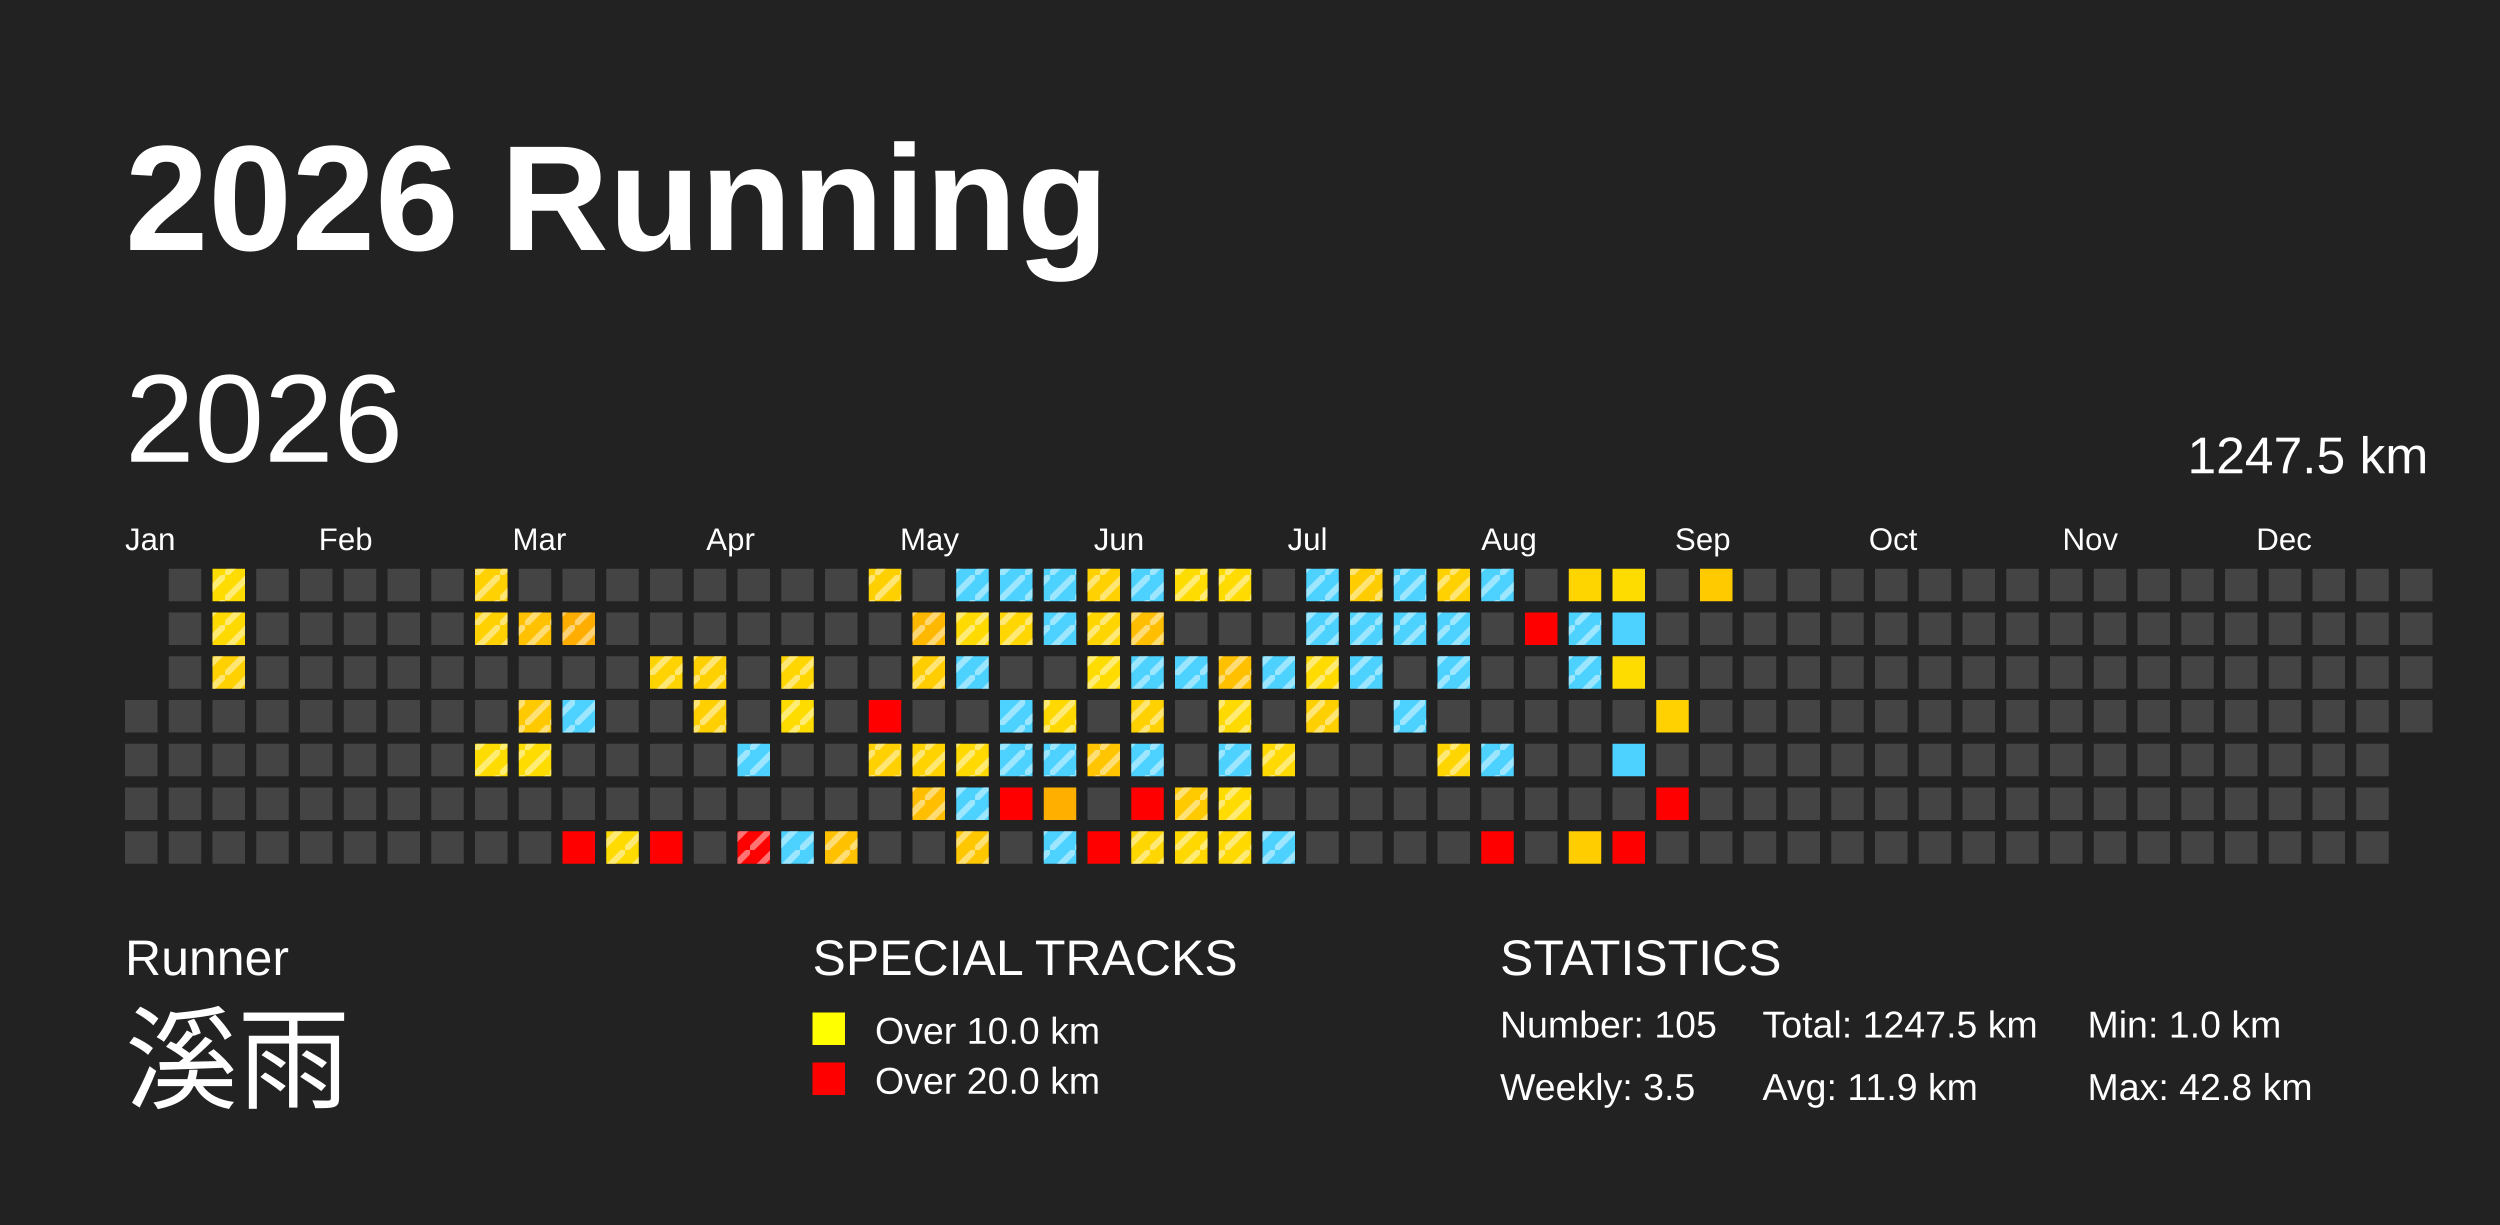
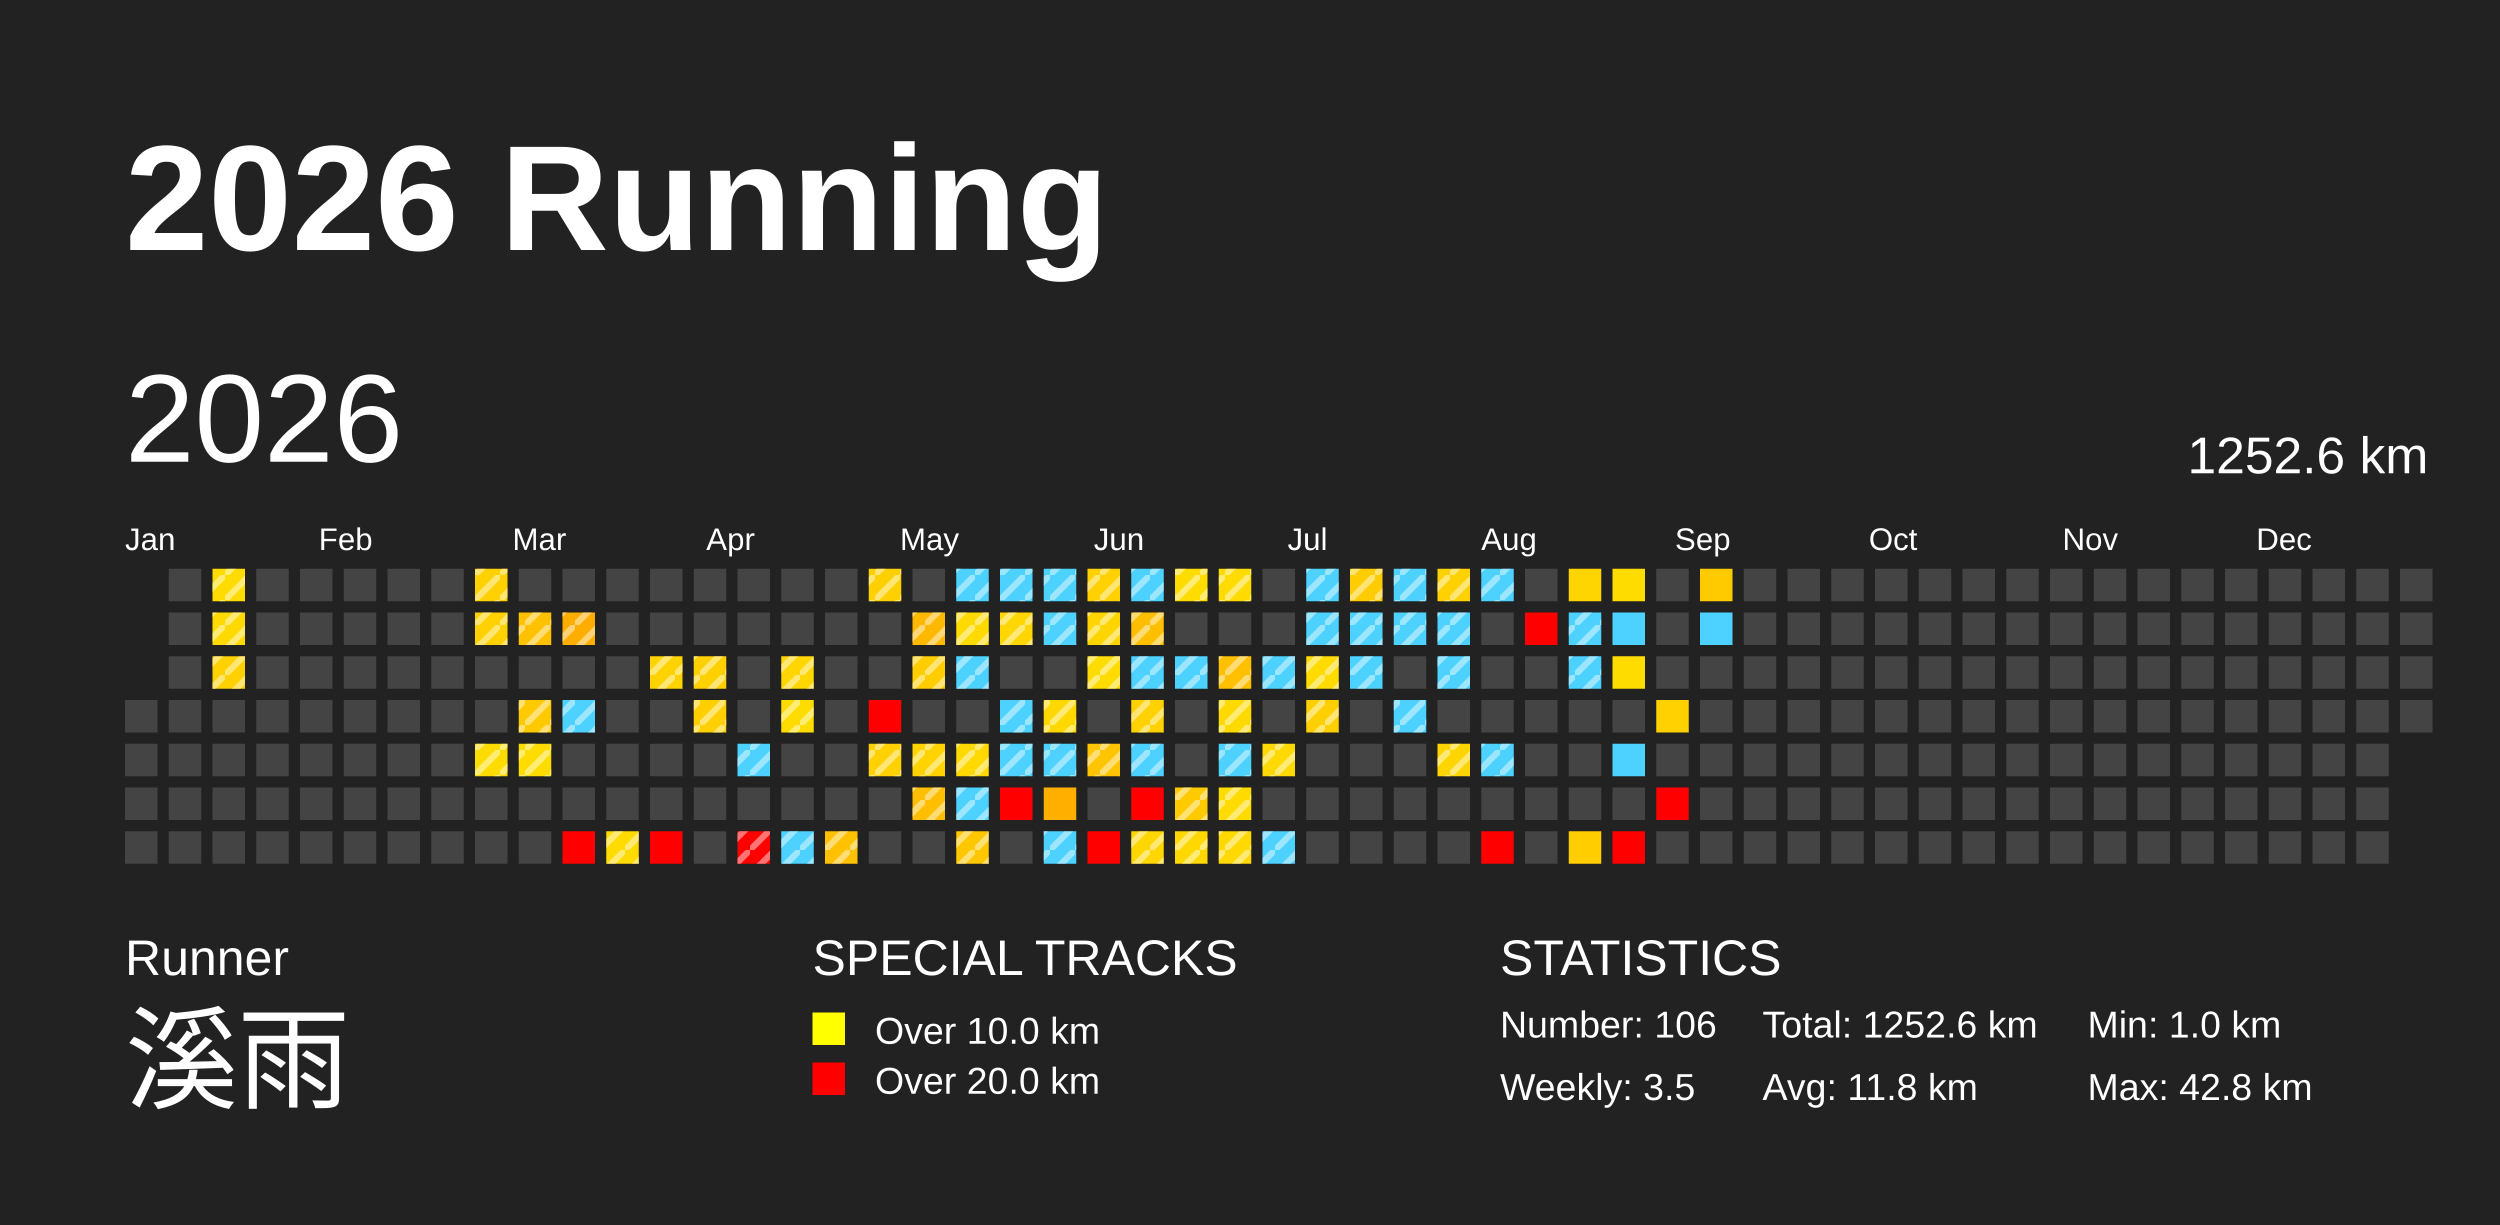
<svg xmlns="http://www.w3.org/2000/svg" baseProfile="full" height="98mm" version="1.1" viewBox="0,0,200,98" width="200mm">
  <defs>
    <pattern height="2" id="indoor-stripe" patternUnits="userSpaceOnUse" width="2">
      <line stroke="white" stroke-opacity="0.45" stroke-width="0.5" x1="0" x2="2" y1="2" y2="0" />
    </pattern>
  </defs>
  <rect fill="#222222" height="98" width="200" x="0" y="0" />
  <text fill="#FFFFFF" style="font-size:12px; font-family:Arial; font-weight:bold;" x="10" y="20">2026 Running</text>
  <text fill="#FFFFFF" style="font-size:4px; font-family:Arial" x="10" y="78">Runner</text>
  <text fill="#FFFFFF" style="font-size:9px; font-family:Arial" x="10" y="88">溪雨</text>
  <text fill="#FFFFFF" style="font-size:4px; font-family:Arial" x="65" y="78">SPECIAL TRACKS</text>
  <rect fill="yellow" height="2.6" width="2.6" x="65" y="81" />
  <text fill="#FFFFFF" style="font-size:3px; font-family:Arial" x="70" y="83.5">Over 10.0 km</text>
  <rect fill="red" height="2.6" width="2.6" x="65" y="85" />
  <text fill="#FFFFFF" style="font-size:3px; font-family:Arial" x="70" y="87.5">Over 20.0 km</text>
  <text fill="#FFFFFF" style="font-size:4px; font-family:Arial" x="120" y="78">STATISTICS</text>
-   <text fill="#FFFFFF" style="font-size:3px; font-family:Arial" x="120" y="83">Number: 105</text>
+   <text fill="#FFFFFF" style="font-size:3px; font-family:Arial" x="120" y="83">Number: 106</text>
  <text fill="#FFFFFF" style="font-size:3px; font-family:Arial" x="120" y="88">Weekly: 3.5</text>
-   <text fill="#FFFFFF" style="font-size:3px; font-family:Arial" x="141" y="83">Total: 1247.5 km</text>
-   <text fill="#FFFFFF" style="font-size:3px; font-family:Arial" x="141" y="88">Avg: 11.9 km</text>
+   <text fill="#FFFFFF" style="font-size:3px; font-family:Arial" x="141" y="83">Total: 1252.6 km</text>
+   <text fill="#FFFFFF" style="font-size:3px; font-family:Arial" x="141" y="88">Avg: 11.8 km</text>
  <text fill="#FFFFFF" style="font-size:3px; font-family:Arial" x="167" y="83">Min: 1.0 km</text>
  <text fill="#FFFFFF" style="font-size:3px; font-family:Arial" x="167" y="88">Max: 42.8 km</text>
  <text dominant-baseline="hanging" fill="#FFFFFF" style="font-size:10.0px; font-family:Arial;" x="10" y="30">2026</text>
-   <text dominant-baseline="hanging" fill="#FFFFFF" style="font-size:4.125px; font-family:Arial;" x="175" y="35">1247.5 km</text>
+   <text dominant-baseline="hanging" fill="#FFFFFF" style="font-size:4.125px; font-family:Arial;" x="175" y="35">1252.6 km</text>
  <text fill="#FFFFFF" style="font-size:2.5px; font-family:Arial" x="10.0" y="44">Jan</text>
  <text fill="#FFFFFF" style="font-size:2.5px; font-family:Arial" x="25.5" y="44">Feb</text>
  <text fill="#FFFFFF" style="font-size:2.5px; font-family:Arial" x="41.0" y="44">Mar</text>
  <text fill="#FFFFFF" style="font-size:2.5px; font-family:Arial" x="56.5" y="44">Apr</text>
  <text fill="#FFFFFF" style="font-size:2.5px; font-family:Arial" x="72.0" y="44">May</text>
  <text fill="#FFFFFF" style="font-size:2.5px; font-family:Arial" x="87.5" y="44">Jun</text>
  <text fill="#FFFFFF" style="font-size:2.5px; font-family:Arial" x="103.0" y="44">Jul</text>
  <text fill="#FFFFFF" style="font-size:2.5px; font-family:Arial" x="118.5" y="44">Aug</text>
  <text fill="#FFFFFF" style="font-size:2.5px; font-family:Arial" x="134.0" y="44">Sep</text>
  <text fill="#FFFFFF" style="font-size:2.5px; font-family:Arial" x="149.5" y="44">Oct</text>
  <text fill="#FFFFFF" style="font-size:2.5px; font-family:Arial" x="165.0" y="44">Nov</text>
  <text fill="#FFFFFF" style="font-size:2.5px; font-family:Arial" x="180.5" y="44">Dec</text>
  <rect fill="#444444" height="2.6" width="2.6" x="10.0" y="56.0" />
  <rect fill="#444444" height="2.6" width="2.6" x="10.0" y="59.5" />
  <rect fill="#444444" height="2.6" width="2.6" x="10.0" y="63.0" />
  <rect fill="#444444" height="2.6" width="2.6" x="10.0" y="66.5" />
  <rect fill="#444444" height="2.6" width="2.6" x="13.5" y="45.5" />
  <rect fill="#444444" height="2.6" width="2.6" x="13.5" y="49.0" />
  <rect fill="#444444" height="2.6" width="2.6" x="13.5" y="52.5" />
  <rect fill="#444444" height="2.6" width="2.6" x="13.5" y="56.0" />
  <rect fill="#444444" height="2.6" width="2.6" x="13.5" y="59.5" />
  <rect fill="#444444" height="2.6" width="2.6" x="13.5" y="63.0" />
  <rect fill="#444444" height="2.6" width="2.6" x="13.5" y="66.5" />
  <rect fill="#ffdc00" height="2.6" width="2.6" x="17.0" y="45.5" />
  <rect fill="url(#indoor-stripe)" height="2.6" style="pointer-events: none;" width="2.6" x="17.0" y="45.5" />
  <rect fill="#ffda00" height="2.6" width="2.6" x="17.0" y="49.0" />
  <rect fill="url(#indoor-stripe)" height="2.6" style="pointer-events: none;" width="2.6" x="17.0" y="49.0" />
  <rect fill="#ffd100" height="2.6" width="2.6" x="17.0" y="52.5" />
  <rect fill="url(#indoor-stripe)" height="2.6" style="pointer-events: none;" width="2.6" x="17.0" y="52.5" />
  <rect fill="#444444" height="2.6" width="2.6" x="17.0" y="56.0" />
  <rect fill="#444444" height="2.6" width="2.6" x="17.0" y="59.5" />
  <rect fill="#444444" height="2.6" width="2.6" x="17.0" y="63.0" />
  <rect fill="#444444" height="2.6" width="2.6" x="17.0" y="66.5" />
  <rect fill="#444444" height="2.6" width="2.6" x="20.5" y="45.5" />
  <rect fill="#444444" height="2.6" width="2.6" x="20.5" y="49.0" />
  <rect fill="#444444" height="2.6" width="2.6" x="20.5" y="52.5" />
  <rect fill="#444444" height="2.6" width="2.6" x="20.5" y="56.0" />
  <rect fill="#444444" height="2.6" width="2.6" x="20.5" y="59.5" />
  <rect fill="#444444" height="2.6" width="2.6" x="20.5" y="63.0" />
  <rect fill="#444444" height="2.6" width="2.6" x="20.5" y="66.5" />
  <rect fill="#444444" height="2.6" width="2.6" x="24.0" y="45.5" />
  <rect fill="#444444" height="2.6" width="2.6" x="24.0" y="49.0" />
  <rect fill="#444444" height="2.6" width="2.6" x="24.0" y="52.5" />
  <rect fill="#444444" height="2.6" width="2.6" x="24.0" y="56.0" />
  <rect fill="#444444" height="2.6" width="2.6" x="24.0" y="59.5" />
  <rect fill="#444444" height="2.6" width="2.6" x="24.0" y="63.0" />
  <rect fill="#444444" height="2.6" width="2.6" x="24.0" y="66.5" />
  <rect fill="#444444" height="2.6" width="2.6" x="27.5" y="45.5" />
  <rect fill="#444444" height="2.6" width="2.6" x="27.5" y="49.0" />
  <rect fill="#444444" height="2.6" width="2.6" x="27.5" y="52.5" />
  <rect fill="#444444" height="2.6" width="2.6" x="27.5" y="56.0" />
  <rect fill="#444444" height="2.6" width="2.6" x="27.5" y="59.5" />
  <rect fill="#444444" height="2.6" width="2.6" x="27.5" y="63.0" />
  <rect fill="#444444" height="2.6" width="2.6" x="27.5" y="66.5" />
  <rect fill="#444444" height="2.6" width="2.6" x="31.0" y="45.5" />
  <rect fill="#444444" height="2.6" width="2.6" x="31.0" y="49.0" />
  <rect fill="#444444" height="2.6" width="2.6" x="31.0" y="52.5" />
  <rect fill="#444444" height="2.6" width="2.6" x="31.0" y="56.0" />
  <rect fill="#444444" height="2.6" width="2.6" x="31.0" y="59.5" />
  <rect fill="#444444" height="2.6" width="2.6" x="31.0" y="63.0" />
  <rect fill="#444444" height="2.6" width="2.6" x="31.0" y="66.5" />
  <rect fill="#444444" height="2.6" width="2.6" x="34.5" y="45.5" />
  <rect fill="#444444" height="2.6" width="2.6" x="34.5" y="49.0" />
  <rect fill="#444444" height="2.6" width="2.6" x="34.5" y="52.5" />
  <rect fill="#444444" height="2.6" width="2.6" x="34.5" y="56.0" />
  <rect fill="#444444" height="2.6" width="2.6" x="34.5" y="59.5" />
  <rect fill="#444444" height="2.6" width="2.6" x="34.5" y="63.0" />
  <rect fill="#444444" height="2.6" width="2.6" x="34.5" y="66.5" />
  <rect fill="#ffd100" height="2.6" width="2.6" x="38.0" y="45.5" />
  <rect fill="url(#indoor-stripe)" height="2.6" style="pointer-events: none;" width="2.6" x="38.0" y="45.5" />
  <rect fill="#ffd100" height="2.6" width="2.6" x="38.0" y="49.0" />
  <rect fill="url(#indoor-stripe)" height="2.6" style="pointer-events: none;" width="2.6" x="38.0" y="49.0" />
  <rect fill="#444444" height="2.6" width="2.6" x="38.0" y="52.5" />
  <rect fill="#444444" height="2.6" width="2.6" x="38.0" y="56.0" />
  <rect fill="#ffdc00" height="2.6" width="2.6" x="38.0" y="59.5" />
  <rect fill="url(#indoor-stripe)" height="2.6" style="pointer-events: none;" width="2.6" x="38.0" y="59.5" />
  <rect fill="#444444" height="2.6" width="2.6" x="38.0" y="63.0" />
  <rect fill="#444444" height="2.6" width="2.6" x="38.0" y="66.5" />
  <rect fill="#444444" height="2.6" width="2.6" x="41.5" y="45.5" />
  <rect fill="#ffc100" height="2.6" width="2.6" x="41.5" y="49.0" />
  <rect fill="url(#indoor-stripe)" height="2.6" style="pointer-events: none;" width="2.6" x="41.5" y="49.0" />
  <rect fill="#444444" height="2.6" width="2.6" x="41.5" y="52.5" />
  <rect fill="#ffc900" height="2.6" width="2.6" x="41.5" y="56.0" />
  <rect fill="url(#indoor-stripe)" height="2.6" style="pointer-events: none;" width="2.6" x="41.5" y="56.0" />
  <rect fill="#ffdc00" height="2.6" width="2.6" x="41.5" y="59.5" />
  <rect fill="url(#indoor-stripe)" height="2.6" style="pointer-events: none;" width="2.6" x="41.5" y="59.5" />
  <rect fill="#444444" height="2.6" width="2.6" x="41.5" y="63.0" />
  <rect fill="#444444" height="2.6" width="2.6" x="41.5" y="66.5" />
  <rect fill="#444444" height="2.6" width="2.6" x="45.0" y="45.5" />
  <rect fill="#ffad00" height="2.6" width="2.6" x="45.0" y="49.0" />
  <rect fill="url(#indoor-stripe)" height="2.6" style="pointer-events: none;" width="2.6" x="45.0" y="49.0" />
  <rect fill="#444444" height="2.6" width="2.6" x="45.0" y="52.5" />
  <rect fill="#4dd2ff" height="2.6" width="2.6" x="45.0" y="56.0" />
  <rect fill="url(#indoor-stripe)" height="2.6" style="pointer-events: none;" width="2.6" x="45.0" y="56.0" />
  <rect fill="#444444" height="2.6" width="2.6" x="45.0" y="59.5" />
  <rect fill="#444444" height="2.6" width="2.6" x="45.0" y="63.0" />
  <rect fill="red" height="2.6" width="2.6" x="45.0" y="66.5" />
  <rect fill="#444444" height="2.6" width="2.6" x="48.5" y="45.5" />
  <rect fill="#444444" height="2.6" width="2.6" x="48.5" y="49.0" />
  <rect fill="#444444" height="2.6" width="2.6" x="48.5" y="52.5" />
  <rect fill="#444444" height="2.6" width="2.6" x="48.5" y="56.0" />
  <rect fill="#444444" height="2.6" width="2.6" x="48.5" y="59.5" />
  <rect fill="#444444" height="2.6" width="2.6" x="48.5" y="63.0" />
  <rect fill="#ffdb00" height="2.6" width="2.6" x="48.5" y="66.5" />
  <rect fill="url(#indoor-stripe)" height="2.6" style="pointer-events: none;" width="2.6" x="48.5" y="66.5" />
  <rect fill="#444444" height="2.6" width="2.6" x="52.0" y="45.5" />
  <rect fill="#444444" height="2.6" width="2.6" x="52.0" y="49.0" />
  <rect fill="#ffd300" height="2.6" width="2.6" x="52.0" y="52.5" />
  <rect fill="url(#indoor-stripe)" height="2.6" style="pointer-events: none;" width="2.6" x="52.0" y="52.5" />
  <rect fill="#444444" height="2.6" width="2.6" x="52.0" y="56.0" />
  <rect fill="#444444" height="2.6" width="2.6" x="52.0" y="59.5" />
  <rect fill="#444444" height="2.6" width="2.6" x="52.0" y="63.0" />
  <rect fill="red" height="2.6" width="2.6" x="52.0" y="66.5" />
  <rect fill="#444444" height="2.6" width="2.6" x="55.5" y="45.5" />
  <rect fill="#444444" height="2.6" width="2.6" x="55.5" y="49.0" />
  <rect fill="#ffd000" height="2.6" width="2.6" x="55.5" y="52.5" />
  <rect fill="url(#indoor-stripe)" height="2.6" style="pointer-events: none;" width="2.6" x="55.5" y="52.5" />
  <rect fill="#ffcf00" height="2.6" width="2.6" x="55.5" y="56.0" />
  <rect fill="url(#indoor-stripe)" height="2.6" style="pointer-events: none;" width="2.6" x="55.5" y="56.0" />
  <rect fill="#444444" height="2.6" width="2.6" x="55.5" y="59.5" />
  <rect fill="#444444" height="2.6" width="2.6" x="55.5" y="63.0" />
  <rect fill="#444444" height="2.6" width="2.6" x="55.5" y="66.5" />
  <rect fill="#444444" height="2.6" width="2.6" x="59.0" y="45.5" />
  <rect fill="#444444" height="2.6" width="2.6" x="59.0" y="49.0" />
  <rect fill="#444444" height="2.6" width="2.6" x="59.0" y="52.5" />
  <rect fill="#444444" height="2.6" width="2.6" x="59.0" y="56.0" />
  <rect fill="#4dd2ff" height="2.6" width="2.6" x="59.0" y="59.5" />
  <rect fill="url(#indoor-stripe)" height="2.6" style="pointer-events: none;" width="2.6" x="59.0" y="59.5" />
  <rect fill="#444444" height="2.6" width="2.6" x="59.0" y="63.0" />
  <rect fill="red" height="2.6" width="2.6" x="59.0" y="66.5" />
  <rect fill="url(#indoor-stripe)" height="2.6" style="pointer-events: none;" width="2.6" x="59.0" y="66.5" />
  <rect fill="#444444" height="2.6" width="2.6" x="62.5" y="45.5" />
  <rect fill="#444444" height="2.6" width="2.6" x="62.5" y="49.0" />
  <rect fill="#ffd600" height="2.6" width="2.6" x="62.5" y="52.5" />
  <rect fill="url(#indoor-stripe)" height="2.6" style="pointer-events: none;" width="2.6" x="62.5" y="52.5" />
  <rect fill="#ffdc00" height="2.6" width="2.6" x="62.5" y="56.0" />
  <rect fill="url(#indoor-stripe)" height="2.6" style="pointer-events: none;" width="2.6" x="62.5" y="56.0" />
  <rect fill="#444444" height="2.6" width="2.6" x="62.5" y="59.5" />
  <rect fill="#444444" height="2.6" width="2.6" x="62.5" y="63.0" />
  <rect fill="#4dd2ff" height="2.6" width="2.6" x="62.5" y="66.5" />
  <rect fill="url(#indoor-stripe)" height="2.6" style="pointer-events: none;" width="2.6" x="62.5" y="66.5" />
  <rect fill="#444444" height="2.6" width="2.6" x="66.0" y="45.5" />
  <rect fill="#444444" height="2.6" width="2.6" x="66.0" y="49.0" />
  <rect fill="#444444" height="2.6" width="2.6" x="66.0" y="52.5" />
  <rect fill="#444444" height="2.6" width="2.6" x="66.0" y="56.0" />
  <rect fill="#444444" height="2.6" width="2.6" x="66.0" y="59.5" />
  <rect fill="#444444" height="2.6" width="2.6" x="66.0" y="63.0" />
  <rect fill="#ffc100" height="2.6" width="2.6" x="66.0" y="66.5" />
  <rect fill="url(#indoor-stripe)" height="2.6" style="pointer-events: none;" width="2.6" x="66.0" y="66.5" />
  <rect fill="#ffd000" height="2.6" width="2.6" x="69.5" y="45.5" />
  <rect fill="url(#indoor-stripe)" height="2.6" style="pointer-events: none;" width="2.6" x="69.5" y="45.5" />
  <rect fill="#444444" height="2.6" width="2.6" x="69.5" y="49.0" />
  <rect fill="#444444" height="2.6" width="2.6" x="69.5" y="52.5" />
  <rect fill="red" height="2.6" width="2.6" x="69.5" y="56.0" />
  <rect fill="#ffd100" height="2.6" width="2.6" x="69.5" y="59.5" />
  <rect fill="url(#indoor-stripe)" height="2.6" style="pointer-events: none;" width="2.6" x="69.5" y="59.5" />
  <rect fill="#444444" height="2.6" width="2.6" x="69.5" y="63.0" />
  <rect fill="#444444" height="2.6" width="2.6" x="69.5" y="66.5" />
  <rect fill="#444444" height="2.6" width="2.6" x="73.0" y="45.5" />
  <rect fill="#ffb800" height="2.6" width="2.6" x="73.0" y="49.0" />
  <rect fill="url(#indoor-stripe)" height="2.6" style="pointer-events: none;" width="2.6" x="73.0" y="49.0" />
  <rect fill="#ffcd00" height="2.6" width="2.6" x="73.0" y="52.5" />
  <rect fill="url(#indoor-stripe)" height="2.6" style="pointer-events: none;" width="2.6" x="73.0" y="52.5" />
  <rect fill="#444444" height="2.6" width="2.6" x="73.0" y="56.0" />
  <rect fill="#ffd300" height="2.6" width="2.6" x="73.0" y="59.5" />
  <rect fill="url(#indoor-stripe)" height="2.6" style="pointer-events: none;" width="2.6" x="73.0" y="59.5" />
  <rect fill="#ffbe00" height="2.6" width="2.6" x="73.0" y="63.0" />
  <rect fill="url(#indoor-stripe)" height="2.6" style="pointer-events: none;" width="2.6" x="73.0" y="63.0" />
  <rect fill="#444444" height="2.6" width="2.6" x="73.0" y="66.5" />
  <rect fill="#4dd2ff" height="2.6" width="2.6" x="76.5" y="45.5" />
  <rect fill="url(#indoor-stripe)" height="2.6" style="pointer-events: none;" width="2.6" x="76.5" y="45.5" />
  <rect fill="#ffda00" height="2.6" width="2.6" x="76.5" y="49.0" />
  <rect fill="url(#indoor-stripe)" height="2.6" style="pointer-events: none;" width="2.6" x="76.5" y="49.0" />
  <rect fill="#4dd2ff" height="2.6" width="2.6" x="76.5" y="52.5" />
  <rect fill="url(#indoor-stripe)" height="2.6" style="pointer-events: none;" width="2.6" x="76.5" y="52.5" />
  <rect fill="#444444" height="2.6" width="2.6" x="76.5" y="56.0" />
  <rect fill="#ffd900" height="2.6" width="2.6" x="76.5" y="59.5" />
  <rect fill="url(#indoor-stripe)" height="2.6" style="pointer-events: none;" width="2.6" x="76.5" y="59.5" />
  <rect fill="#4dd2ff" height="2.6" width="2.6" x="76.5" y="63.0" />
  <rect fill="url(#indoor-stripe)" height="2.6" style="pointer-events: none;" width="2.6" x="76.5" y="63.0" />
  <rect fill="#ffc700" height="2.6" width="2.6" x="76.5" y="66.5" />
  <rect fill="url(#indoor-stripe)" height="2.6" style="pointer-events: none;" width="2.6" x="76.5" y="66.5" />
  <rect fill="#4dd2ff" height="2.6" width="2.6" x="80.0" y="45.5" />
  <rect fill="url(#indoor-stripe)" height="2.6" style="pointer-events: none;" width="2.6" x="80.0" y="45.5" />
  <rect fill="#ffd600" height="2.6" width="2.6" x="80.0" y="49.0" />
  <rect fill="url(#indoor-stripe)" height="2.6" style="pointer-events: none;" width="2.6" x="80.0" y="49.0" />
  <rect fill="#444444" height="2.6" width="2.6" x="80.0" y="52.5" />
  <rect fill="#4dd2ff" height="2.6" width="2.6" x="80.0" y="56.0" />
  <rect fill="url(#indoor-stripe)" height="2.6" style="pointer-events: none;" width="2.6" x="80.0" y="56.0" />
  <rect fill="#4dd2ff" height="2.6" width="2.6" x="80.0" y="59.5" />
  <rect fill="url(#indoor-stripe)" height="2.6" style="pointer-events: none;" width="2.6" x="80.0" y="59.5" />
  <rect fill="red" height="2.6" width="2.6" x="80.0" y="63.0" />
  <rect fill="#444444" height="2.6" width="2.6" x="80.0" y="66.5" />
  <rect fill="#4dd2ff" height="2.6" width="2.6" x="83.5" y="45.5" />
  <rect fill="url(#indoor-stripe)" height="2.6" style="pointer-events: none;" width="2.6" x="83.5" y="45.5" />
  <rect fill="#4dd2ff" height="2.6" width="2.6" x="83.5" y="49.0" />
  <rect fill="url(#indoor-stripe)" height="2.6" style="pointer-events: none;" width="2.6" x="83.5" y="49.0" />
  <rect fill="#444444" height="2.6" width="2.6" x="83.5" y="52.5" />
  <rect fill="#ffd800" height="2.6" width="2.6" x="83.5" y="56.0" />
  <rect fill="url(#indoor-stripe)" height="2.6" style="pointer-events: none;" width="2.6" x="83.5" y="56.0" />
  <rect fill="#4dd2ff" height="2.6" width="2.6" x="83.5" y="59.5" />
  <rect fill="url(#indoor-stripe)" height="2.6" style="pointer-events: none;" width="2.6" x="83.5" y="59.5" />
  <rect fill="#ffaf00" height="2.6" width="2.6" x="83.5" y="63.0" />
  <rect fill="#4dd2ff" height="2.6" width="2.6" x="83.5" y="66.5" />
  <rect fill="url(#indoor-stripe)" height="2.6" style="pointer-events: none;" width="2.6" x="83.5" y="66.5" />
  <rect fill="#ffd100" height="2.6" width="2.6" x="87.0" y="45.5" />
  <rect fill="url(#indoor-stripe)" height="2.6" style="pointer-events: none;" width="2.6" x="87.0" y="45.5" />
  <rect fill="#ffd500" height="2.6" width="2.6" x="87.0" y="49.0" />
  <rect fill="url(#indoor-stripe)" height="2.6" style="pointer-events: none;" width="2.6" x="87.0" y="49.0" />
  <rect fill="#ffdc00" height="2.6" width="2.6" x="87.0" y="52.5" />
  <rect fill="url(#indoor-stripe)" height="2.6" style="pointer-events: none;" width="2.6" x="87.0" y="52.5" />
  <rect fill="#444444" height="2.6" width="2.6" x="87.0" y="56.0" />
  <rect fill="#ffc500" height="2.6" width="2.6" x="87.0" y="59.5" />
  <rect fill="url(#indoor-stripe)" height="2.6" style="pointer-events: none;" width="2.6" x="87.0" y="59.5" />
  <rect fill="#444444" height="2.6" width="2.6" x="87.0" y="63.0" />
  <rect fill="red" height="2.6" width="2.6" x="87.0" y="66.5" />
  <rect fill="#4dd2ff" height="2.6" width="2.6" x="90.5" y="45.5" />
  <rect fill="url(#indoor-stripe)" height="2.6" style="pointer-events: none;" width="2.6" x="90.5" y="45.5" />
  <rect fill="#ffbf00" height="2.6" width="2.6" x="90.5" y="49.0" />
  <rect fill="url(#indoor-stripe)" height="2.6" style="pointer-events: none;" width="2.6" x="90.5" y="49.0" />
  <rect fill="#4dd2ff" height="2.6" width="2.6" x="90.5" y="52.5" />
  <rect fill="url(#indoor-stripe)" height="2.6" style="pointer-events: none;" width="2.6" x="90.5" y="52.5" />
  <rect fill="#ffd100" height="2.6" width="2.6" x="90.5" y="56.0" />
  <rect fill="url(#indoor-stripe)" height="2.6" style="pointer-events: none;" width="2.6" x="90.5" y="56.0" />
  <rect fill="#4dd2ff" height="2.6" width="2.6" x="90.5" y="59.5" />
  <rect fill="url(#indoor-stripe)" height="2.6" style="pointer-events: none;" width="2.6" x="90.5" y="59.5" />
  <rect fill="red" height="2.6" width="2.6" x="90.5" y="63.0" />
  <rect fill="#ffd600" height="2.6" width="2.6" x="90.5" y="66.5" />
  <rect fill="url(#indoor-stripe)" height="2.6" style="pointer-events: none;" width="2.6" x="90.5" y="66.5" />
  <rect fill="#ffdc00" height="2.6" width="2.6" x="94.0" y="45.5" />
  <rect fill="url(#indoor-stripe)" height="2.6" style="pointer-events: none;" width="2.6" x="94.0" y="45.5" />
  <rect fill="#444444" height="2.6" width="2.6" x="94.0" y="49.0" />
  <rect fill="#4dd2ff" height="2.6" width="2.6" x="94.0" y="52.5" />
  <rect fill="url(#indoor-stripe)" height="2.6" style="pointer-events: none;" width="2.6" x="94.0" y="52.5" />
  <rect fill="#444444" height="2.6" width="2.6" x="94.0" y="56.0" />
  <rect fill="#444444" height="2.6" width="2.6" x="94.0" y="59.5" />
  <rect fill="#ffca00" height="2.6" width="2.6" x="94.0" y="63.0" />
  <rect fill="url(#indoor-stripe)" height="2.6" style="pointer-events: none;" width="2.6" x="94.0" y="63.0" />
  <rect fill="#ffd800" height="2.6" width="2.6" x="94.0" y="66.5" />
  <rect fill="url(#indoor-stripe)" height="2.6" style="pointer-events: none;" width="2.6" x="94.0" y="66.5" />
  <rect fill="#ffdb00" height="2.6" width="2.6" x="97.5" y="45.5" />
  <rect fill="url(#indoor-stripe)" height="2.6" style="pointer-events: none;" width="2.6" x="97.5" y="45.5" />
  <rect fill="#444444" height="2.6" width="2.6" x="97.5" y="49.0" />
  <rect fill="#ffc000" height="2.6" width="2.6" x="97.5" y="52.5" />
  <rect fill="url(#indoor-stripe)" height="2.6" style="pointer-events: none;" width="2.6" x="97.5" y="52.5" />
  <rect fill="#ffda00" height="2.6" width="2.6" x="97.5" y="56.0" />
  <rect fill="url(#indoor-stripe)" height="2.6" style="pointer-events: none;" width="2.6" x="97.5" y="56.0" />
  <rect fill="#4dd2ff" height="2.6" width="2.6" x="97.5" y="59.5" />
  <rect fill="url(#indoor-stripe)" height="2.6" style="pointer-events: none;" width="2.6" x="97.5" y="59.5" />
  <rect fill="#ffdb00" height="2.6" width="2.6" x="97.5" y="63.0" />
  <rect fill="url(#indoor-stripe)" height="2.6" style="pointer-events: none;" width="2.6" x="97.5" y="63.0" />
  <rect fill="#ffd900" height="2.6" width="2.6" x="97.5" y="66.5" />
  <rect fill="url(#indoor-stripe)" height="2.6" style="pointer-events: none;" width="2.6" x="97.5" y="66.5" />
  <rect fill="#444444" height="2.6" width="2.6" x="101.0" y="45.5" />
  <rect fill="#444444" height="2.6" width="2.6" x="101.0" y="49.0" />
  <rect fill="#4dd2ff" height="2.6" width="2.6" x="101.0" y="52.5" />
  <rect fill="url(#indoor-stripe)" height="2.6" style="pointer-events: none;" width="2.6" x="101.0" y="52.5" />
  <rect fill="#444444" height="2.6" width="2.6" x="101.0" y="56.0" />
  <rect fill="#ffd900" height="2.6" width="2.6" x="101.0" y="59.5" />
  <rect fill="url(#indoor-stripe)" height="2.6" style="pointer-events: none;" width="2.6" x="101.0" y="59.5" />
  <rect fill="#444444" height="2.6" width="2.6" x="101.0" y="63.0" />
  <rect fill="#4dd2ff" height="2.6" width="2.6" x="101.0" y="66.5" />
  <rect fill="url(#indoor-stripe)" height="2.6" style="pointer-events: none;" width="2.6" x="101.0" y="66.5" />
  <rect fill="#4dd2ff" height="2.6" width="2.6" x="104.5" y="45.5" />
  <rect fill="url(#indoor-stripe)" height="2.6" style="pointer-events: none;" width="2.6" x="104.5" y="45.5" />
  <rect fill="#4dd2ff" height="2.6" width="2.6" x="104.5" y="49.0" />
  <rect fill="url(#indoor-stripe)" height="2.6" style="pointer-events: none;" width="2.6" x="104.5" y="49.0" />
  <rect fill="#ffdb00" height="2.6" width="2.6" x="104.5" y="52.5" />
  <rect fill="url(#indoor-stripe)" height="2.6" style="pointer-events: none;" width="2.6" x="104.5" y="52.5" />
  <rect fill="#ffd000" height="2.6" width="2.6" x="104.5" y="56.0" />
  <rect fill="url(#indoor-stripe)" height="2.6" style="pointer-events: none;" width="2.6" x="104.5" y="56.0" />
  <rect fill="#444444" height="2.6" width="2.6" x="104.5" y="59.5" />
  <rect fill="#444444" height="2.6" width="2.6" x="104.5" y="63.0" />
  <rect fill="#444444" height="2.6" width="2.6" x="104.5" y="66.5" />
  <rect fill="#ffcc00" height="2.6" width="2.6" x="108.0" y="45.5" />
  <rect fill="url(#indoor-stripe)" height="2.6" style="pointer-events: none;" width="2.6" x="108.0" y="45.5" />
  <rect fill="#4dd2ff" height="2.6" width="2.6" x="108.0" y="49.0" />
  <rect fill="url(#indoor-stripe)" height="2.6" style="pointer-events: none;" width="2.6" x="108.0" y="49.0" />
  <rect fill="#4dd2ff" height="2.6" width="2.6" x="108.0" y="52.5" />
  <rect fill="url(#indoor-stripe)" height="2.6" style="pointer-events: none;" width="2.6" x="108.0" y="52.5" />
  <rect fill="#444444" height="2.6" width="2.6" x="108.0" y="56.0" />
  <rect fill="#444444" height="2.6" width="2.6" x="108.0" y="59.5" />
  <rect fill="#444444" height="2.6" width="2.6" x="108.0" y="63.0" />
  <rect fill="#444444" height="2.6" width="2.6" x="108.0" y="66.5" />
  <rect fill="#4dd2ff" height="2.6" width="2.6" x="111.5" y="45.5" />
  <rect fill="url(#indoor-stripe)" height="2.6" style="pointer-events: none;" width="2.6" x="111.5" y="45.5" />
  <rect fill="#4dd2ff" height="2.6" width="2.6" x="111.5" y="49.0" />
  <rect fill="url(#indoor-stripe)" height="2.6" style="pointer-events: none;" width="2.6" x="111.5" y="49.0" />
  <rect fill="#444444" height="2.6" width="2.6" x="111.5" y="52.5" />
  <rect fill="#4dd2ff" height="2.6" width="2.6" x="111.5" y="56.0" />
  <rect fill="url(#indoor-stripe)" height="2.6" style="pointer-events: none;" width="2.6" x="111.5" y="56.0" />
  <rect fill="#444444" height="2.6" width="2.6" x="111.5" y="59.5" />
  <rect fill="#444444" height="2.6" width="2.6" x="111.5" y="63.0" />
  <rect fill="#444444" height="2.6" width="2.6" x="111.5" y="66.5" />
  <rect fill="#ffd100" height="2.6" width="2.6" x="115.0" y="45.5" />
  <rect fill="url(#indoor-stripe)" height="2.6" style="pointer-events: none;" width="2.6" x="115.0" y="45.5" />
  <rect fill="#4dd2ff" height="2.6" width="2.6" x="115.0" y="49.0" />
  <rect fill="url(#indoor-stripe)" height="2.6" style="pointer-events: none;" width="2.6" x="115.0" y="49.0" />
  <rect fill="#4dd2ff" height="2.6" width="2.6" x="115.0" y="52.5" />
  <rect fill="url(#indoor-stripe)" height="2.6" style="pointer-events: none;" width="2.6" x="115.0" y="52.5" />
  <rect fill="#444444" height="2.6" width="2.6" x="115.0" y="56.0" />
  <rect fill="#ffd500" height="2.6" width="2.6" x="115.0" y="59.5" />
  <rect fill="url(#indoor-stripe)" height="2.6" style="pointer-events: none;" width="2.6" x="115.0" y="59.5" />
  <rect fill="#444444" height="2.6" width="2.6" x="115.0" y="63.0" />
  <rect fill="#444444" height="2.6" width="2.6" x="115.0" y="66.5" />
  <rect fill="#4dd2ff" height="2.6" width="2.6" x="118.5" y="45.5" />
  <rect fill="url(#indoor-stripe)" height="2.6" style="pointer-events: none;" width="2.6" x="118.5" y="45.5" />
  <rect fill="#444444" height="2.6" width="2.6" x="118.5" y="49.0" />
  <rect fill="#444444" height="2.6" width="2.6" x="118.5" y="52.5" />
  <rect fill="#444444" height="2.6" width="2.6" x="118.5" y="56.0" />
  <rect fill="#4dd2ff" height="2.6" width="2.6" x="118.5" y="59.5" />
  <rect fill="url(#indoor-stripe)" height="2.6" style="pointer-events: none;" width="2.6" x="118.5" y="59.5" />
  <rect fill="#444444" height="2.6" width="2.6" x="118.5" y="63.0" />
  <rect fill="red" height="2.6" width="2.6" x="118.5" y="66.5" />
  <rect fill="#444444" height="2.6" width="2.6" x="122.0" y="45.5" />
  <rect fill="red" height="2.6" width="2.6" x="122.0" y="49.0" />
  <rect fill="#444444" height="2.6" width="2.6" x="122.0" y="52.5" />
  <rect fill="#444444" height="2.6" width="2.6" x="122.0" y="56.0" />
  <rect fill="#444444" height="2.6" width="2.6" x="122.0" y="59.5" />
  <rect fill="#444444" height="2.6" width="2.6" x="122.0" y="63.0" />
  <rect fill="#444444" height="2.6" width="2.6" x="122.0" y="66.5" />
  <rect fill="#ffd500" height="2.6" width="2.6" x="125.5" y="45.5" />
  <rect fill="#4dd2ff" height="2.6" width="2.6" x="125.5" y="49.0" />
  <rect fill="url(#indoor-stripe)" height="2.6" style="pointer-events: none;" width="2.6" x="125.5" y="49.0" />
  <rect fill="#4dd2ff" height="2.6" width="2.6" x="125.5" y="52.5" />
  <rect fill="url(#indoor-stripe)" height="2.6" style="pointer-events: none;" width="2.6" x="125.5" y="52.5" />
  <rect fill="#444444" height="2.6" width="2.6" x="125.5" y="56.0" />
  <rect fill="#444444" height="2.6" width="2.6" x="125.5" y="59.5" />
  <rect fill="#444444" height="2.6" width="2.6" x="125.5" y="63.0" />
  <rect fill="#ffcd00" height="2.6" width="2.6" x="125.5" y="66.5" />
  <rect fill="#ffdc00" height="2.6" width="2.6" x="129.0" y="45.5" />
  <rect fill="#4dd2ff" height="2.6" width="2.6" x="129.0" y="49.0" />
  <rect fill="#ffdc00" height="2.6" width="2.6" x="129.0" y="52.5" />
  <rect fill="#444444" height="2.6" width="2.6" x="129.0" y="56.0" />
  <rect fill="#4dd2ff" height="2.6" width="2.6" x="129.0" y="59.5" />
  <rect fill="#444444" height="2.6" width="2.6" x="129.0" y="63.0" />
  <rect fill="red" height="2.6" width="2.6" x="129.0" y="66.5" />
  <rect fill="#444444" height="2.6" width="2.6" x="132.5" y="45.5" />
  <rect fill="#444444" height="2.6" width="2.6" x="132.5" y="49.0" />
  <rect fill="#444444" height="2.6" width="2.6" x="132.5" y="52.5" />
  <rect fill="#ffd100" height="2.6" width="2.6" x="132.5" y="56.0" />
  <rect fill="#444444" height="2.6" width="2.6" x="132.5" y="59.5" />
  <rect fill="red" height="2.6" width="2.6" x="132.5" y="63.0" />
  <rect fill="#444444" height="2.6" width="2.6" x="132.5" y="66.5" />
  <rect fill="#ffcb00" height="2.6" width="2.6" x="136.0" y="45.5" />
-   <rect fill="#444444" height="2.6" width="2.6" x="136.0" y="49.0" />
+   <rect fill="#4dd2ff" height="2.6" width="2.6" x="136.0" y="49.0" />
  <rect fill="#444444" height="2.6" width="2.6" x="136.0" y="52.5" />
  <rect fill="#444444" height="2.6" width="2.6" x="136.0" y="56.0" />
  <rect fill="#444444" height="2.6" width="2.6" x="136.0" y="59.5" />
  <rect fill="#444444" height="2.6" width="2.6" x="136.0" y="63.0" />
  <rect fill="#444444" height="2.6" width="2.6" x="136.0" y="66.5" />
  <rect fill="#444444" height="2.6" width="2.6" x="139.5" y="45.5" />
  <rect fill="#444444" height="2.6" width="2.6" x="139.5" y="49.0" />
  <rect fill="#444444" height="2.6" width="2.6" x="139.5" y="52.5" />
  <rect fill="#444444" height="2.6" width="2.6" x="139.5" y="56.0" />
  <rect fill="#444444" height="2.6" width="2.6" x="139.5" y="59.5" />
  <rect fill="#444444" height="2.6" width="2.6" x="139.5" y="63.0" />
  <rect fill="#444444" height="2.6" width="2.6" x="139.5" y="66.5" />
  <rect fill="#444444" height="2.6" width="2.6" x="143.0" y="45.5" />
  <rect fill="#444444" height="2.6" width="2.6" x="143.0" y="49.0" />
  <rect fill="#444444" height="2.6" width="2.6" x="143.0" y="52.5" />
  <rect fill="#444444" height="2.6" width="2.6" x="143.0" y="56.0" />
  <rect fill="#444444" height="2.6" width="2.6" x="143.0" y="59.5" />
  <rect fill="#444444" height="2.6" width="2.6" x="143.0" y="63.0" />
  <rect fill="#444444" height="2.6" width="2.6" x="143.0" y="66.5" />
  <rect fill="#444444" height="2.6" width="2.6" x="146.5" y="45.5" />
  <rect fill="#444444" height="2.6" width="2.6" x="146.5" y="49.0" />
  <rect fill="#444444" height="2.6" width="2.6" x="146.5" y="52.5" />
  <rect fill="#444444" height="2.6" width="2.6" x="146.5" y="56.0" />
  <rect fill="#444444" height="2.6" width="2.6" x="146.5" y="59.5" />
  <rect fill="#444444" height="2.6" width="2.6" x="146.5" y="63.0" />
  <rect fill="#444444" height="2.6" width="2.6" x="146.5" y="66.5" />
  <rect fill="#444444" height="2.6" width="2.6" x="150.0" y="45.5" />
  <rect fill="#444444" height="2.6" width="2.6" x="150.0" y="49.0" />
  <rect fill="#444444" height="2.6" width="2.6" x="150.0" y="52.5" />
  <rect fill="#444444" height="2.6" width="2.6" x="150.0" y="56.0" />
  <rect fill="#444444" height="2.6" width="2.6" x="150.0" y="59.5" />
  <rect fill="#444444" height="2.6" width="2.6" x="150.0" y="63.0" />
  <rect fill="#444444" height="2.6" width="2.6" x="150.0" y="66.5" />
  <rect fill="#444444" height="2.6" width="2.6" x="153.5" y="45.5" />
  <rect fill="#444444" height="2.6" width="2.6" x="153.5" y="49.0" />
  <rect fill="#444444" height="2.6" width="2.6" x="153.5" y="52.5" />
  <rect fill="#444444" height="2.6" width="2.6" x="153.5" y="56.0" />
  <rect fill="#444444" height="2.6" width="2.6" x="153.5" y="59.5" />
  <rect fill="#444444" height="2.6" width="2.6" x="153.5" y="63.0" />
  <rect fill="#444444" height="2.6" width="2.6" x="153.5" y="66.5" />
  <rect fill="#444444" height="2.6" width="2.6" x="157.0" y="45.5" />
  <rect fill="#444444" height="2.6" width="2.6" x="157.0" y="49.0" />
  <rect fill="#444444" height="2.6" width="2.6" x="157.0" y="52.5" />
  <rect fill="#444444" height="2.6" width="2.6" x="157.0" y="56.0" />
  <rect fill="#444444" height="2.6" width="2.6" x="157.0" y="59.5" />
  <rect fill="#444444" height="2.6" width="2.6" x="157.0" y="63.0" />
  <rect fill="#444444" height="2.6" width="2.6" x="157.0" y="66.5" />
  <rect fill="#444444" height="2.6" width="2.6" x="160.5" y="45.5" />
  <rect fill="#444444" height="2.6" width="2.6" x="160.5" y="49.0" />
  <rect fill="#444444" height="2.6" width="2.6" x="160.5" y="52.5" />
  <rect fill="#444444" height="2.6" width="2.6" x="160.5" y="56.0" />
  <rect fill="#444444" height="2.6" width="2.6" x="160.5" y="59.5" />
  <rect fill="#444444" height="2.6" width="2.6" x="160.5" y="63.0" />
  <rect fill="#444444" height="2.6" width="2.6" x="160.5" y="66.5" />
  <rect fill="#444444" height="2.6" width="2.6" x="164.0" y="45.5" />
  <rect fill="#444444" height="2.6" width="2.6" x="164.0" y="49.0" />
  <rect fill="#444444" height="2.6" width="2.6" x="164.0" y="52.5" />
  <rect fill="#444444" height="2.6" width="2.6" x="164.0" y="56.0" />
  <rect fill="#444444" height="2.6" width="2.6" x="164.0" y="59.5" />
  <rect fill="#444444" height="2.6" width="2.6" x="164.0" y="63.0" />
  <rect fill="#444444" height="2.6" width="2.6" x="164.0" y="66.5" />
  <rect fill="#444444" height="2.6" width="2.6" x="167.5" y="45.5" />
  <rect fill="#444444" height="2.6" width="2.6" x="167.5" y="49.0" />
  <rect fill="#444444" height="2.6" width="2.6" x="167.5" y="52.5" />
  <rect fill="#444444" height="2.6" width="2.6" x="167.5" y="56.0" />
  <rect fill="#444444" height="2.6" width="2.6" x="167.5" y="59.5" />
  <rect fill="#444444" height="2.6" width="2.6" x="167.5" y="63.0" />
  <rect fill="#444444" height="2.6" width="2.6" x="167.5" y="66.5" />
  <rect fill="#444444" height="2.6" width="2.6" x="171.0" y="45.5" />
  <rect fill="#444444" height="2.6" width="2.6" x="171.0" y="49.0" />
  <rect fill="#444444" height="2.6" width="2.6" x="171.0" y="52.5" />
  <rect fill="#444444" height="2.6" width="2.6" x="171.0" y="56.0" />
  <rect fill="#444444" height="2.6" width="2.6" x="171.0" y="59.5" />
  <rect fill="#444444" height="2.6" width="2.6" x="171.0" y="63.0" />
  <rect fill="#444444" height="2.6" width="2.6" x="171.0" y="66.5" />
  <rect fill="#444444" height="2.6" width="2.6" x="174.5" y="45.5" />
  <rect fill="#444444" height="2.6" width="2.6" x="174.5" y="49.0" />
  <rect fill="#444444" height="2.6" width="2.6" x="174.5" y="52.5" />
  <rect fill="#444444" height="2.6" width="2.6" x="174.5" y="56.0" />
  <rect fill="#444444" height="2.6" width="2.6" x="174.5" y="59.5" />
  <rect fill="#444444" height="2.6" width="2.6" x="174.5" y="63.0" />
  <rect fill="#444444" height="2.6" width="2.6" x="174.5" y="66.5" />
  <rect fill="#444444" height="2.6" width="2.6" x="178.0" y="45.5" />
  <rect fill="#444444" height="2.6" width="2.6" x="178.0" y="49.0" />
  <rect fill="#444444" height="2.6" width="2.6" x="178.0" y="52.5" />
  <rect fill="#444444" height="2.6" width="2.6" x="178.0" y="56.0" />
  <rect fill="#444444" height="2.6" width="2.6" x="178.0" y="59.5" />
  <rect fill="#444444" height="2.6" width="2.6" x="178.0" y="63.0" />
  <rect fill="#444444" height="2.6" width="2.6" x="178.0" y="66.5" />
  <rect fill="#444444" height="2.6" width="2.6" x="181.5" y="45.5" />
  <rect fill="#444444" height="2.6" width="2.6" x="181.5" y="49.0" />
  <rect fill="#444444" height="2.6" width="2.6" x="181.5" y="52.5" />
  <rect fill="#444444" height="2.6" width="2.6" x="181.5" y="56.0" />
  <rect fill="#444444" height="2.6" width="2.6" x="181.5" y="59.5" />
  <rect fill="#444444" height="2.6" width="2.6" x="181.5" y="63.0" />
  <rect fill="#444444" height="2.6" width="2.6" x="181.5" y="66.5" />
  <rect fill="#444444" height="2.6" width="2.6" x="185.0" y="45.5" />
  <rect fill="#444444" height="2.6" width="2.6" x="185.0" y="49.0" />
  <rect fill="#444444" height="2.6" width="2.6" x="185.0" y="52.5" />
  <rect fill="#444444" height="2.6" width="2.6" x="185.0" y="56.0" />
  <rect fill="#444444" height="2.6" width="2.6" x="185.0" y="59.5" />
  <rect fill="#444444" height="2.6" width="2.6" x="185.0" y="63.0" />
  <rect fill="#444444" height="2.6" width="2.6" x="185.0" y="66.5" />
  <rect fill="#444444" height="2.6" width="2.6" x="188.5" y="45.5" />
  <rect fill="#444444" height="2.6" width="2.6" x="188.5" y="49.0" />
  <rect fill="#444444" height="2.6" width="2.6" x="188.5" y="52.5" />
  <rect fill="#444444" height="2.6" width="2.6" x="188.5" y="56.0" />
  <rect fill="#444444" height="2.6" width="2.6" x="188.5" y="59.5" />
  <rect fill="#444444" height="2.6" width="2.6" x="188.5" y="63.0" />
  <rect fill="#444444" height="2.6" width="2.6" x="188.5" y="66.5" />
  <rect fill="#444444" height="2.6" width="2.6" x="192.0" y="45.5" />
  <rect fill="#444444" height="2.6" width="2.6" x="192.0" y="49.0" />
  <rect fill="#444444" height="2.6" width="2.6" x="192.0" y="52.5" />
  <rect fill="#444444" height="2.6" width="2.6" x="192.0" y="56.0" />
</svg>
